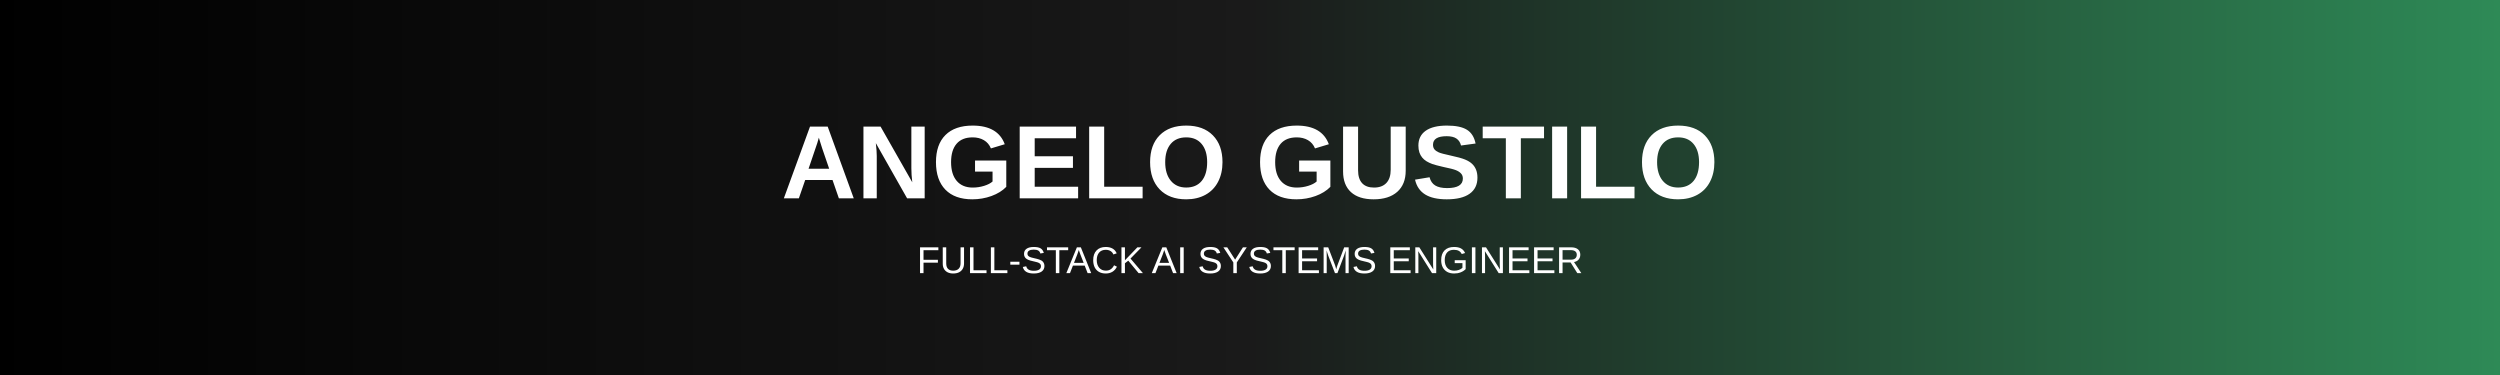
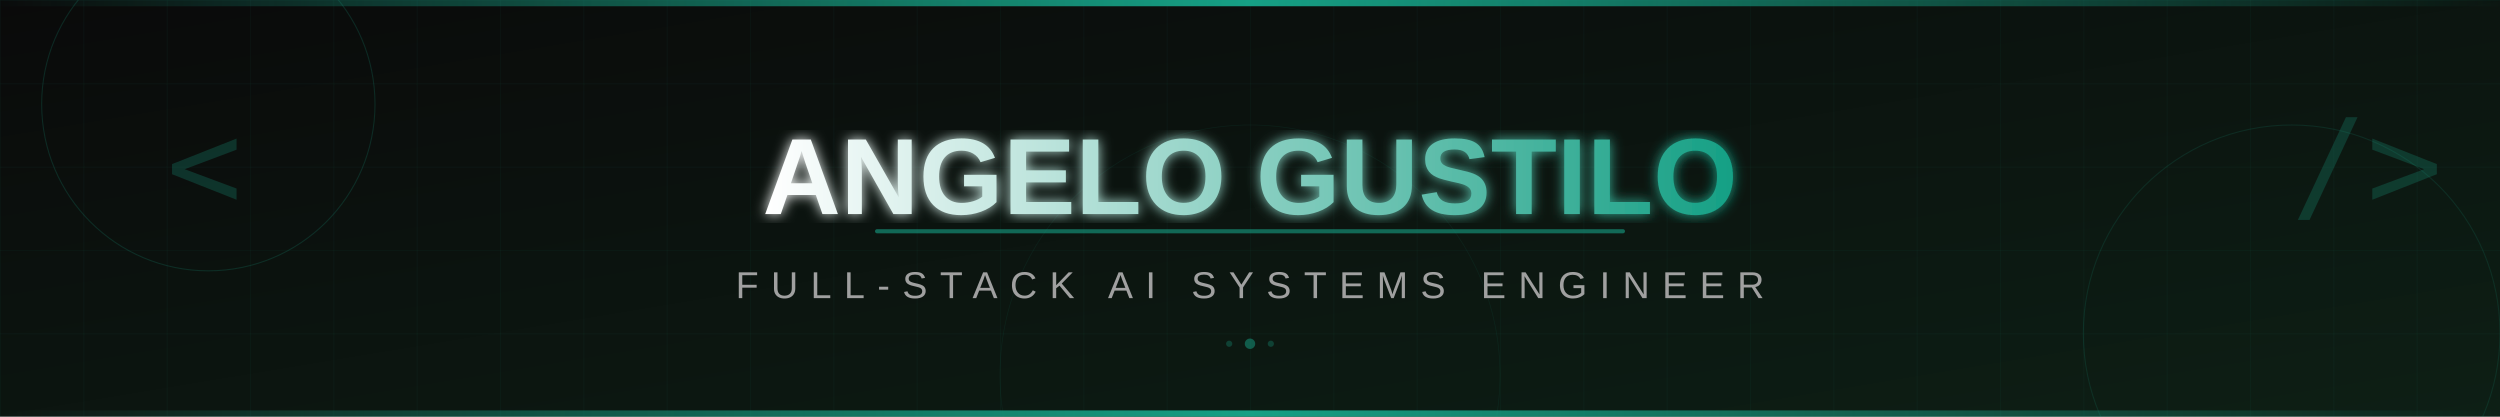
- <svg xmlns="http://www.w3.org/2000/svg" width="100%" height="180" viewBox="0 0 1200 180">
+ <svg xmlns="http://www.w3.org/2000/svg" width="100%" height="200" viewBox="0 0 1200 200">
  <defs>
-     <linearGradient id="grad" x1="0%" y1="0%" x2="100%" y2="0%">
-       <stop offset="0%" style="stop-color:#000000;stop-opacity:1" />
-       <stop offset="50%" style="stop-color:#1a1a1a;stop-opacity:1" />
-       <stop offset="100%" style="stop-color:#2E8B57;stop-opacity:1" />
+     <linearGradient id="bg" x1="0%" y1="0%" x2="100%" y2="100%">
+       <stop offset="0%" style="stop-color:#0a0a0a;stop-opacity:1" />
+       <stop offset="100%" style="stop-color:#0d1f15;stop-opacity:1" />
    </linearGradient>
+     <linearGradient id="accent" x1="0%" y1="0%" x2="100%" y2="0%">
+       <stop offset="0%" style="stop-color:#16A085;stop-opacity:0" />
+       <stop offset="50%" style="stop-color:#16A085;stop-opacity:1" />
+       <stop offset="100%" style="stop-color:#16A085;stop-opacity:0" />
+     </linearGradient>
+     <linearGradient id="textGlow" x1="0%" y1="0%" x2="100%" y2="0%">
+       <stop offset="0%" style="stop-color:#ffffff;stop-opacity:1" />
+       <stop offset="100%" style="stop-color:#16A085;stop-opacity:1" />
+     </linearGradient>
+     <filter id="glow">
+       <feGaussianBlur stdDeviation="3" result="coloredBlur" />
+       <feMerge>
+         <feMergeNode in="coloredBlur" />
+         <feMergeNode in="SourceGraphic" />
+       </feMerge>
+     </filter>
+     <pattern id="grid" width="40" height="40" patternUnits="userSpaceOnUse">
+       <path d="M 40 0 L 0 0 0 40" fill="none" stroke="#16A085" stroke-width="0.3" opacity="0.15" />
+     </pattern>
  </defs>
-   <rect width="100%" height="100%" fill="url(#grad)" />
-   <text x="50%" y="45%" dominant-baseline="middle" text-anchor="middle" font-family="Arial, sans-serif" font-size="50" font-weight="bold" fill="#ffffff">ANGELO GUSTILO</text>
-   <text x="50%" y="70%" dominant-baseline="middle" text-anchor="middle" font-family="Arial, sans-serif" font-size="18" fill="#ffffff">FULL-STACK AI SYSTEMS ENGINEER</text>
+   <rect width="100%" height="100%" fill="url(#bg)" />
+   <rect width="100%" height="100%" fill="url(#grid)" />
+   <circle cx="100" cy="50" r="80" fill="none" stroke="#16A085" stroke-width="0.5" opacity="0.2" />
+   <circle cx="1100" cy="160" r="100" fill="none" stroke="#16A085" stroke-width="0.5" opacity="0.15" />
+   <circle cx="600" cy="180" r="120" fill="none" stroke="#16A085" stroke-width="0.3" opacity="0.1" />
+   <rect x="0" y="0" width="100%" height="3" fill="url(#accent)" />
+   <text x="80" y="100" font-family="monospace" font-size="60" fill="#16A085" opacity="0.25">&lt;</text>
+   <text x="1100" y="100" font-family="monospace" font-size="60" fill="#16A085" opacity="0.25">/&gt;</text>
+   <text x="50%" y="88" dominant-baseline="middle" text-anchor="middle" font-family="'Segoe UI', Arial, sans-serif" font-size="52" font-weight="800" fill="url(#textGlow)" filter="url(#glow)">ANGELO GUSTILO</text>
+   <rect x="420" y="110" width="360" height="2" fill="#16A085" opacity="0.6" rx="1" />
+   <text x="50%" y="138" dominant-baseline="middle" text-anchor="middle" font-family="'Segoe UI', Arial, sans-serif" font-size="18" fill="#a0a0a0" letter-spacing="6">FULL-STACK AI SYSTEMS ENGINEER</text>
+   <circle cx="600" cy="165" r="2.5" fill="#16A085" opacity="0.5" />
+   <circle cx="590" cy="165" r="1.5" fill="#16A085" opacity="0.3" />
+   <circle cx="610" cy="165" r="1.5" fill="#16A085" opacity="0.3" />
+   <rect x="0" y="197" width="100%" height="3" fill="url(#accent)" />
</svg>
